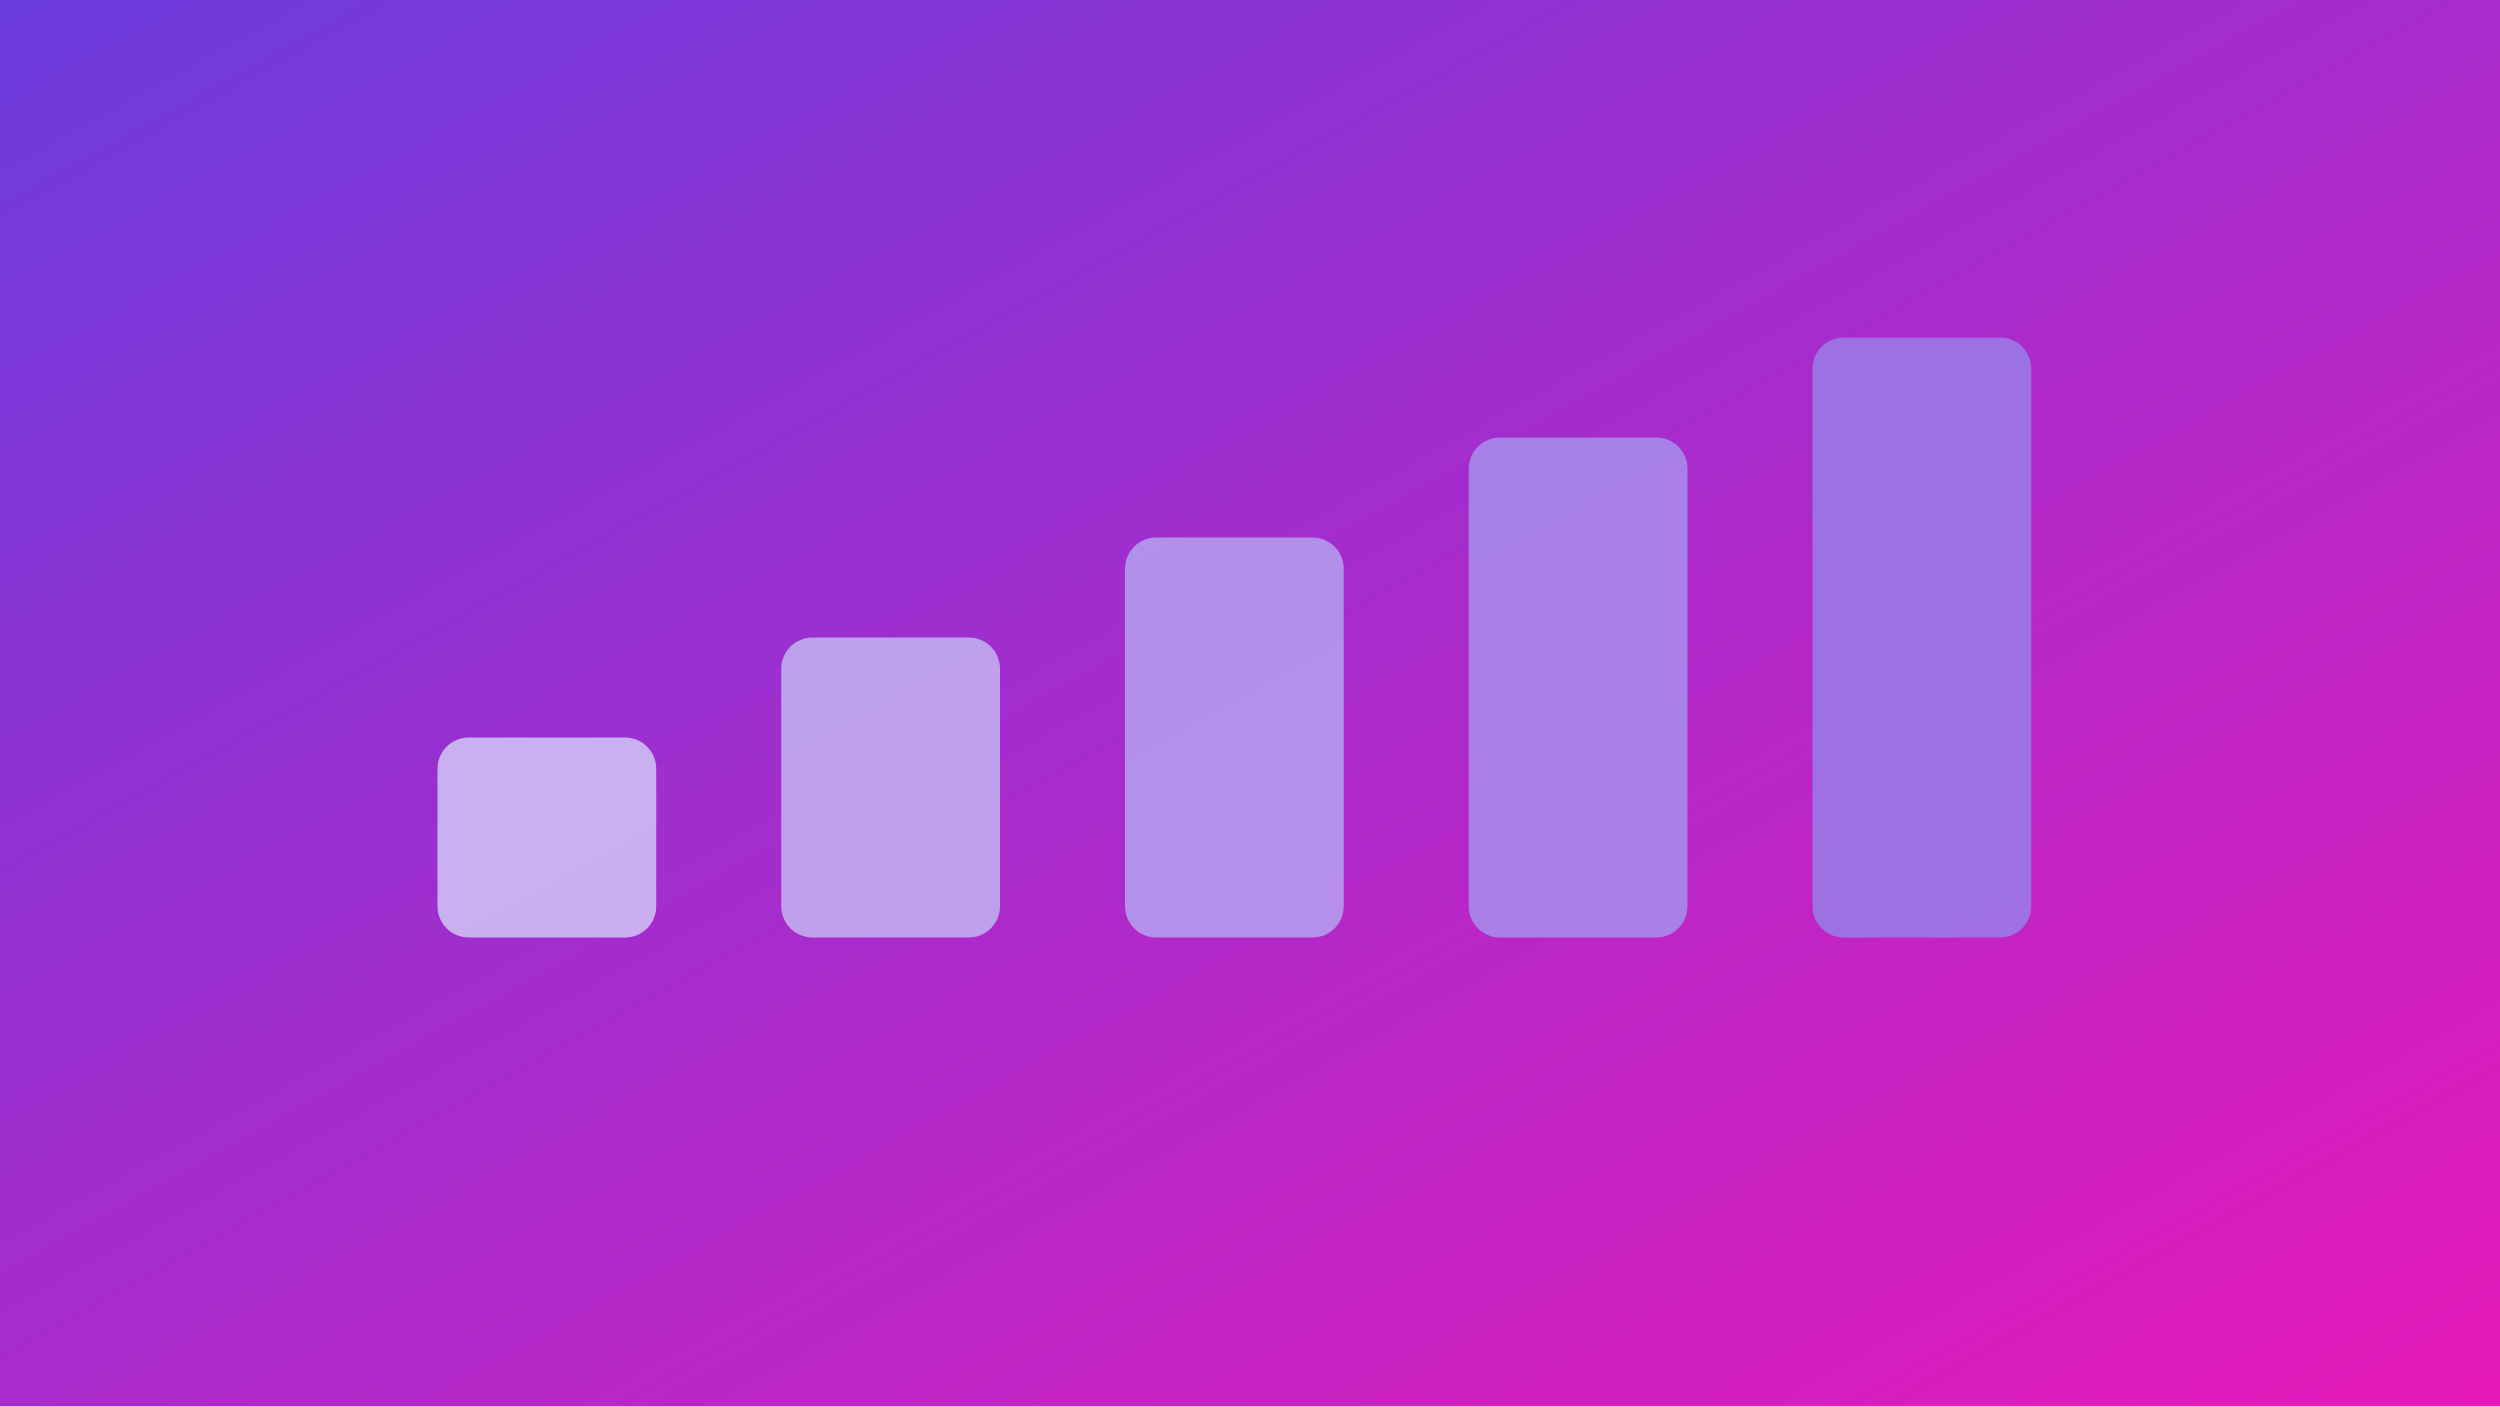
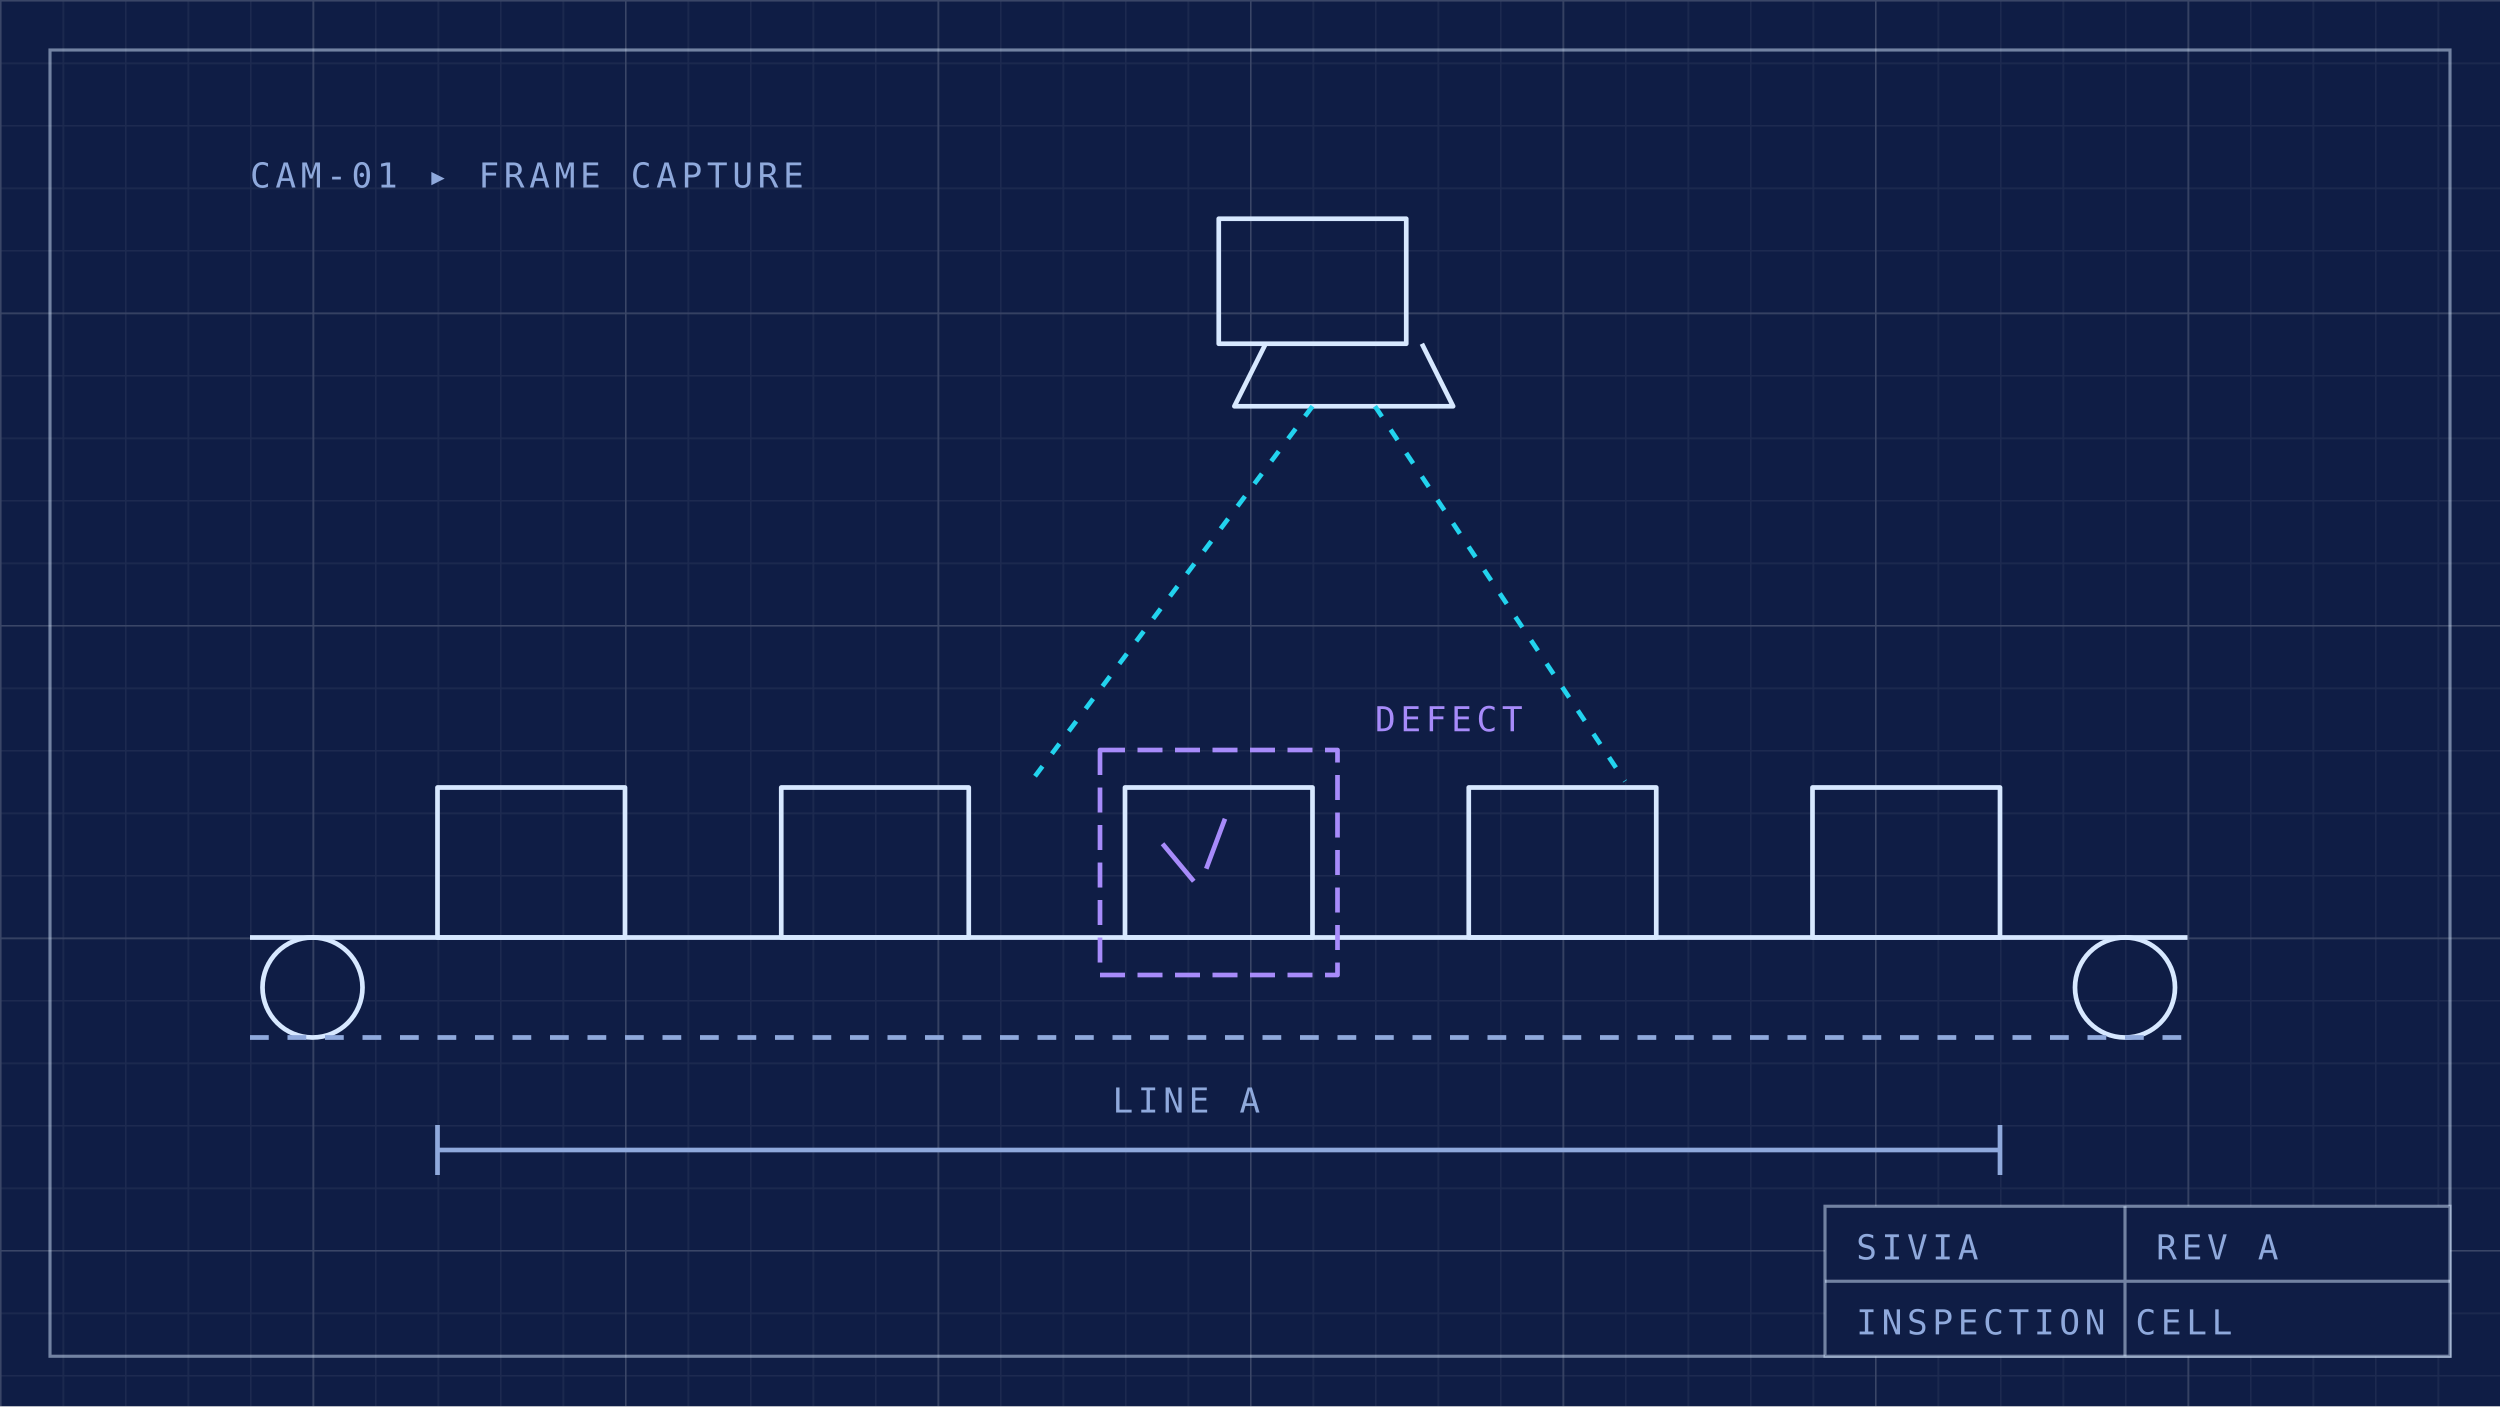
<svg xmlns="http://www.w3.org/2000/svg" viewBox="0 0 800 450" role="img" aria-hidden="true">
  <defs>
-     <linearGradient id="g" x1="0" y1="0" x2="1" y2="1">
-       <stop offset="0" stop-color="hsl(258 70% 55%)" />
-       <stop offset="1" stop-color="hsl(313 80% 50%)" />
-     </linearGradient>
+     <pattern id="m" width="20" height="20" patternUnits="userSpaceOnUse">
+       <path d="M20 0H0V20" fill="none" stroke="#fff" stroke-opacity=".06" />
+     </pattern>
+     <pattern id="M" width="100" height="100" patternUnits="userSpaceOnUse">
+       <path d="M100 0H0V100" fill="none" stroke="#fff" stroke-opacity=".13" />
+     </pattern>
  </defs>
-   <rect width="800" height="450" fill="url(#g)" />
-   <rect x="140" y="236" width="70" height="64" rx="10" fill="hsl(258 70% 85%)" opacity="0.9" />
-   <rect x="250" y="204" width="70" height="96" rx="10" fill="hsl(258 70% 81%)" opacity="0.9" />
-   <rect x="360" y="172" width="70" height="128" rx="10" fill="hsl(258 70% 77%)" opacity="0.9" />
-   <rect x="470" y="140" width="70" height="160" rx="10" fill="hsl(258 70% 73%)" opacity="0.9" />
-   <rect x="580" y="108" width="70" height="192" rx="10" fill="hsl(258 70% 69%)" opacity="0.9" />
+   <rect width="800" height="450" fill="#0f1d45" />
+   <rect width="800" height="450" fill="url(#m)" />
+   <rect width="800" height="450" fill="url(#M)" />
+   <rect x="16" y="16" width="768" height="418" fill="none" stroke="#d7e8ff" stroke-opacity=".5" />
+   <g font-family="ui-monospace,Menlo,monospace" font-size="11" letter-spacing="1.5" fill="#8fa9dc">
+     <rect x="584" y="386" width="200" height="48" fill="#0f1d45" stroke="#d7e8ff" stroke-opacity=".5" />
+     <path d="M584 410H784M680 386V434" stroke="#d7e8ff" stroke-opacity=".5" />
+     <text x="594" y="403">SIVIA</text>
+     <text x="690" y="403">REV A</text>
+     <text x="594" y="427">INSPECTION CELL</text>
+   </g>
+   <g fill="none" stroke="#d7e8ff" stroke-width="1.5" stroke-linejoin="round">
+     <path d="M80 300H700" />
+     <circle cx="100" cy="316" r="16" />
+     <circle cx="680" cy="316" r="16" />
+     <path d="M80 332H700" stroke-dasharray="6 6" stroke="#8fa9dc" />
+     <rect x="140" y="252" width="60" height="48" />
+     <rect x="250" y="252" width="60" height="48" />
+     <rect x="360" y="252" width="60" height="48" />
+     <rect x="470" y="252" width="60" height="48" />
+     <rect x="580" y="252" width="60" height="48" />
+     <path d="M390 70h60v40h-60z" />
+     <path d="M405 110l-10 20h70l-10-20" />
+     <path d="M420 130L330 250M440 130L520 250" stroke="#22d3ee" stroke-dasharray="4 5" />
+     <rect x="352" y="240" width="76" height="72" stroke="#a78bfa" stroke-dasharray="8 4" />
+     <path d="M372 270l10 12M392 262l-6 16" stroke="#a78bfa" />
+     <text x="440" y="234" fill="#a78bfa" stroke="none" font-family="ui-monospace,Menlo,monospace" font-size="11" letter-spacing="1.5">DEFECT</text>
+     <text x="80" y="60" fill="#8fa9dc" stroke="none" font-family="ui-monospace,Menlo,monospace" font-size="11" letter-spacing="1.5">CAM-01 ▸ FRAME CAPTURE</text>
+     <path d="M140 368H640M140 360v16M640 360v16" stroke="#8fa9dc" />
+     <text x="356" y="356" fill="#8fa9dc" stroke="none" font-family="ui-monospace,Menlo,monospace" font-size="11" letter-spacing="1.5">LINE A</text>
+   </g>
</svg>
